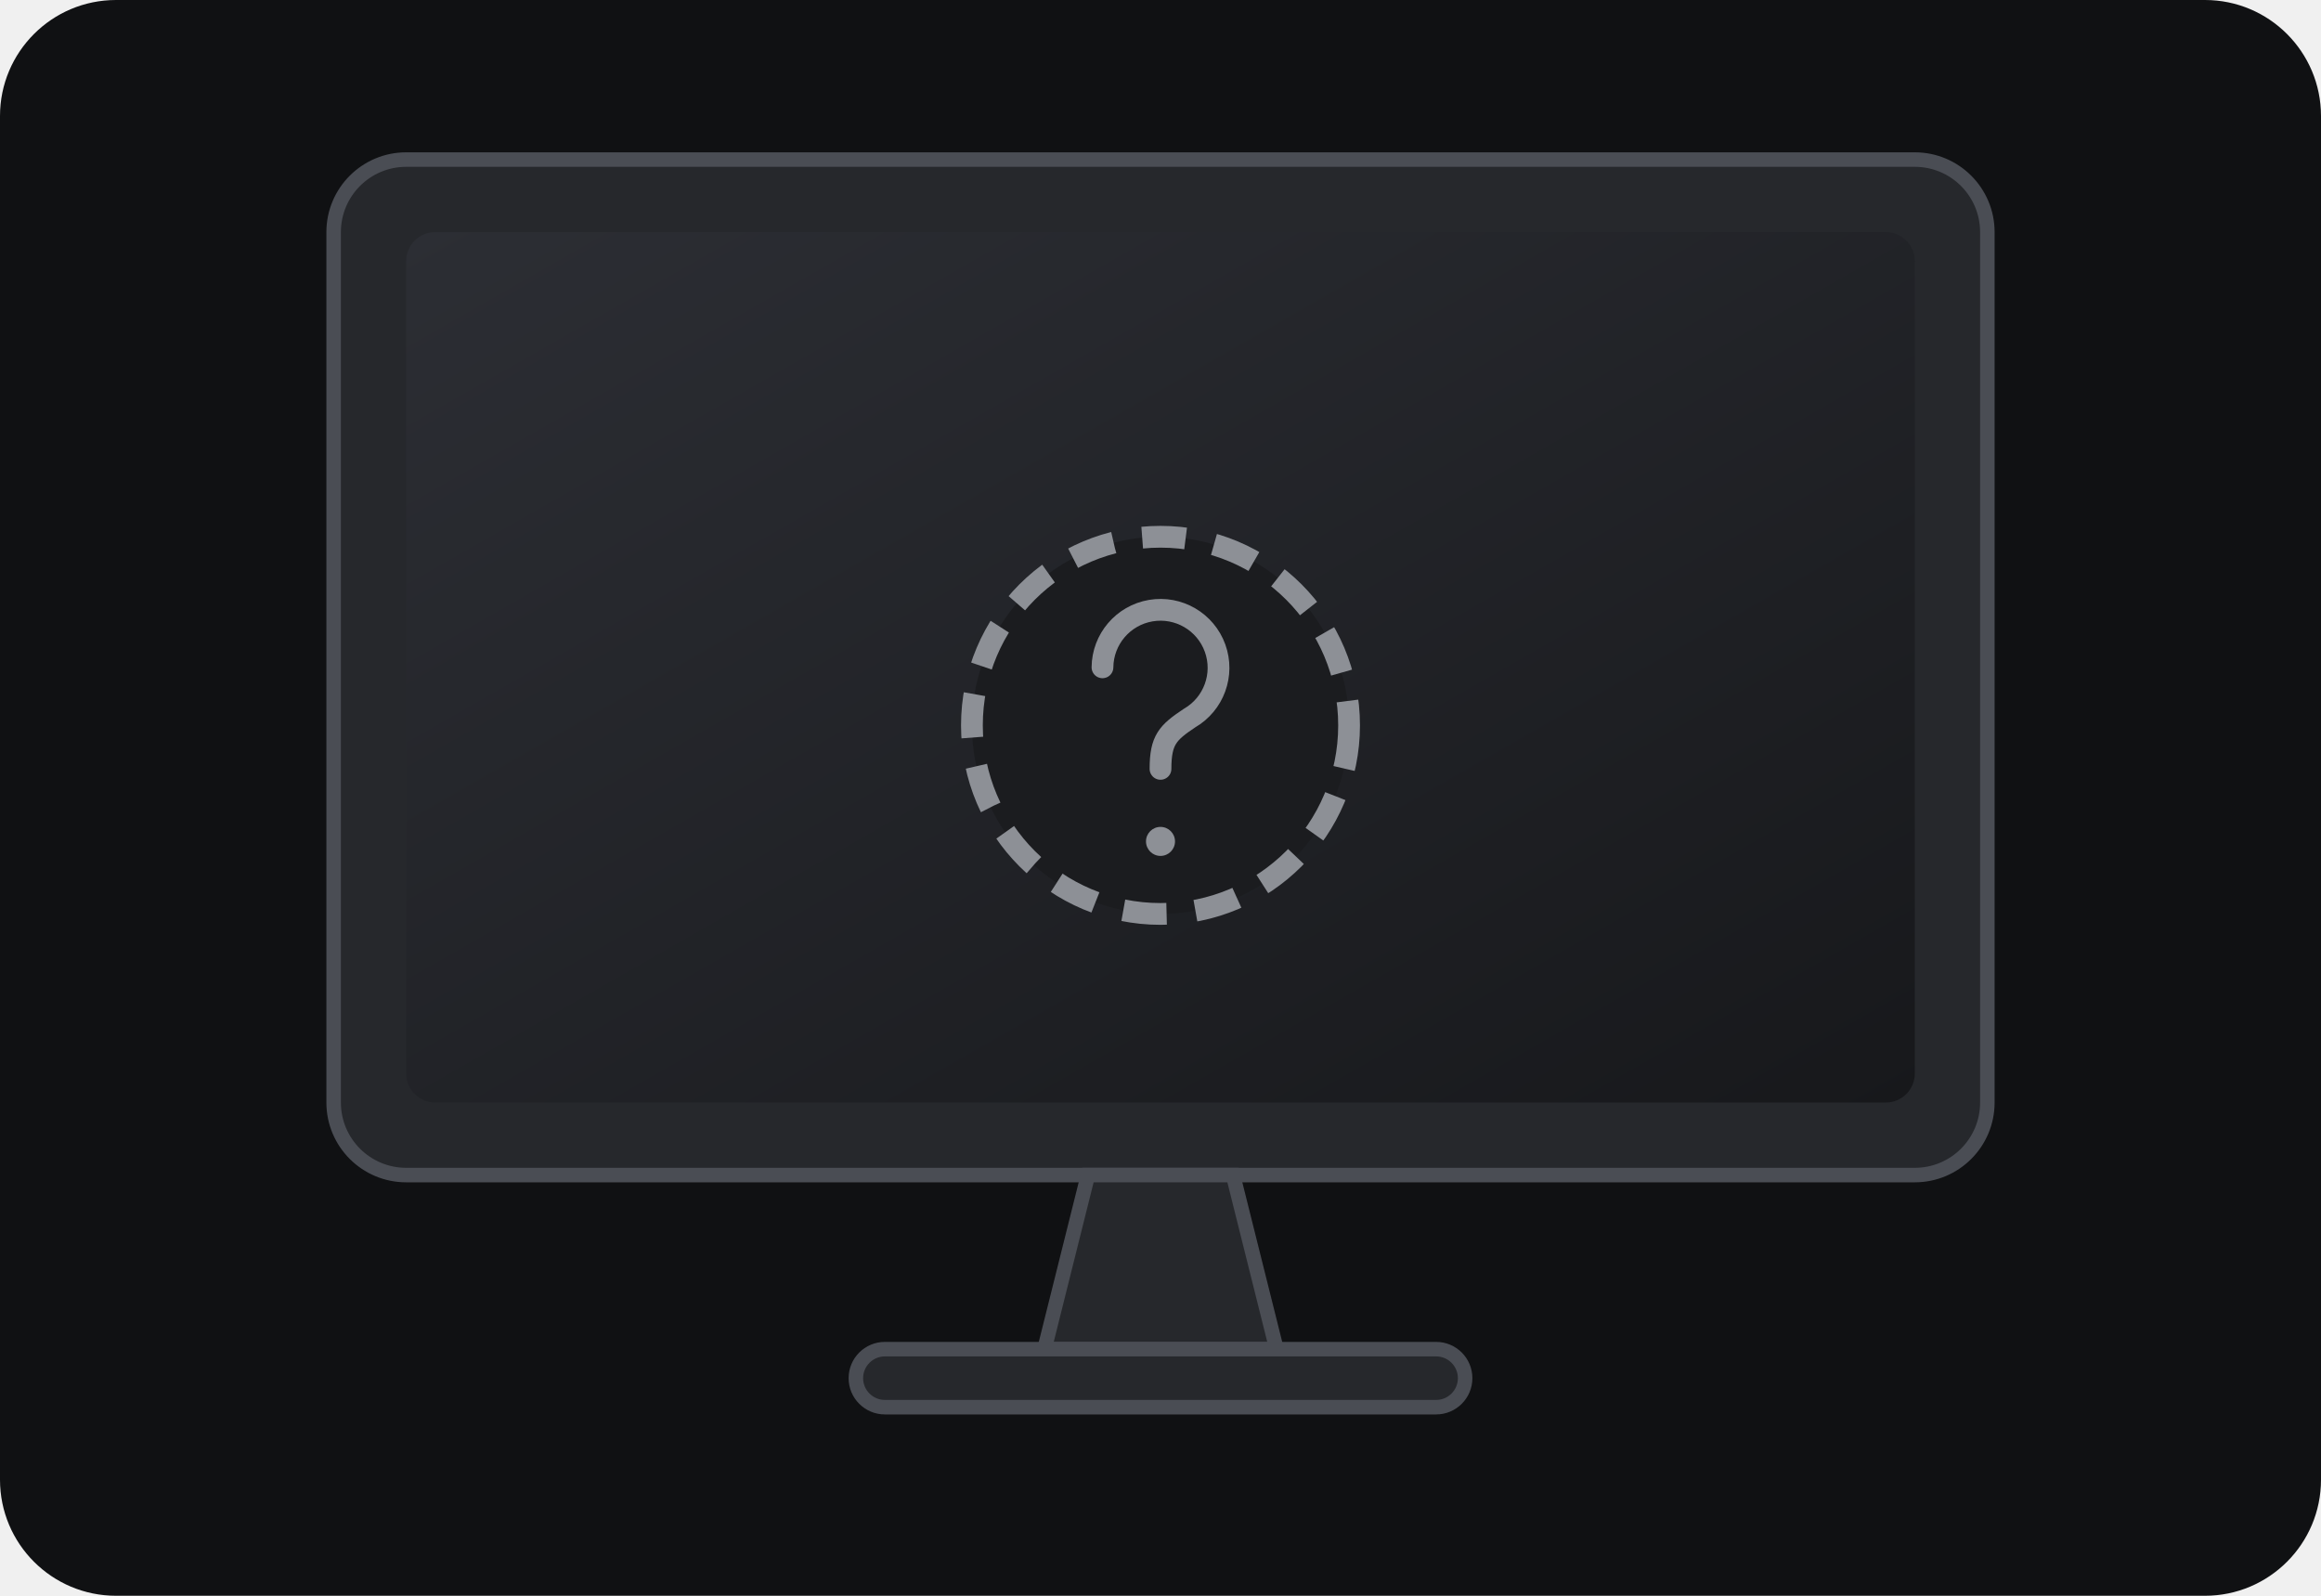
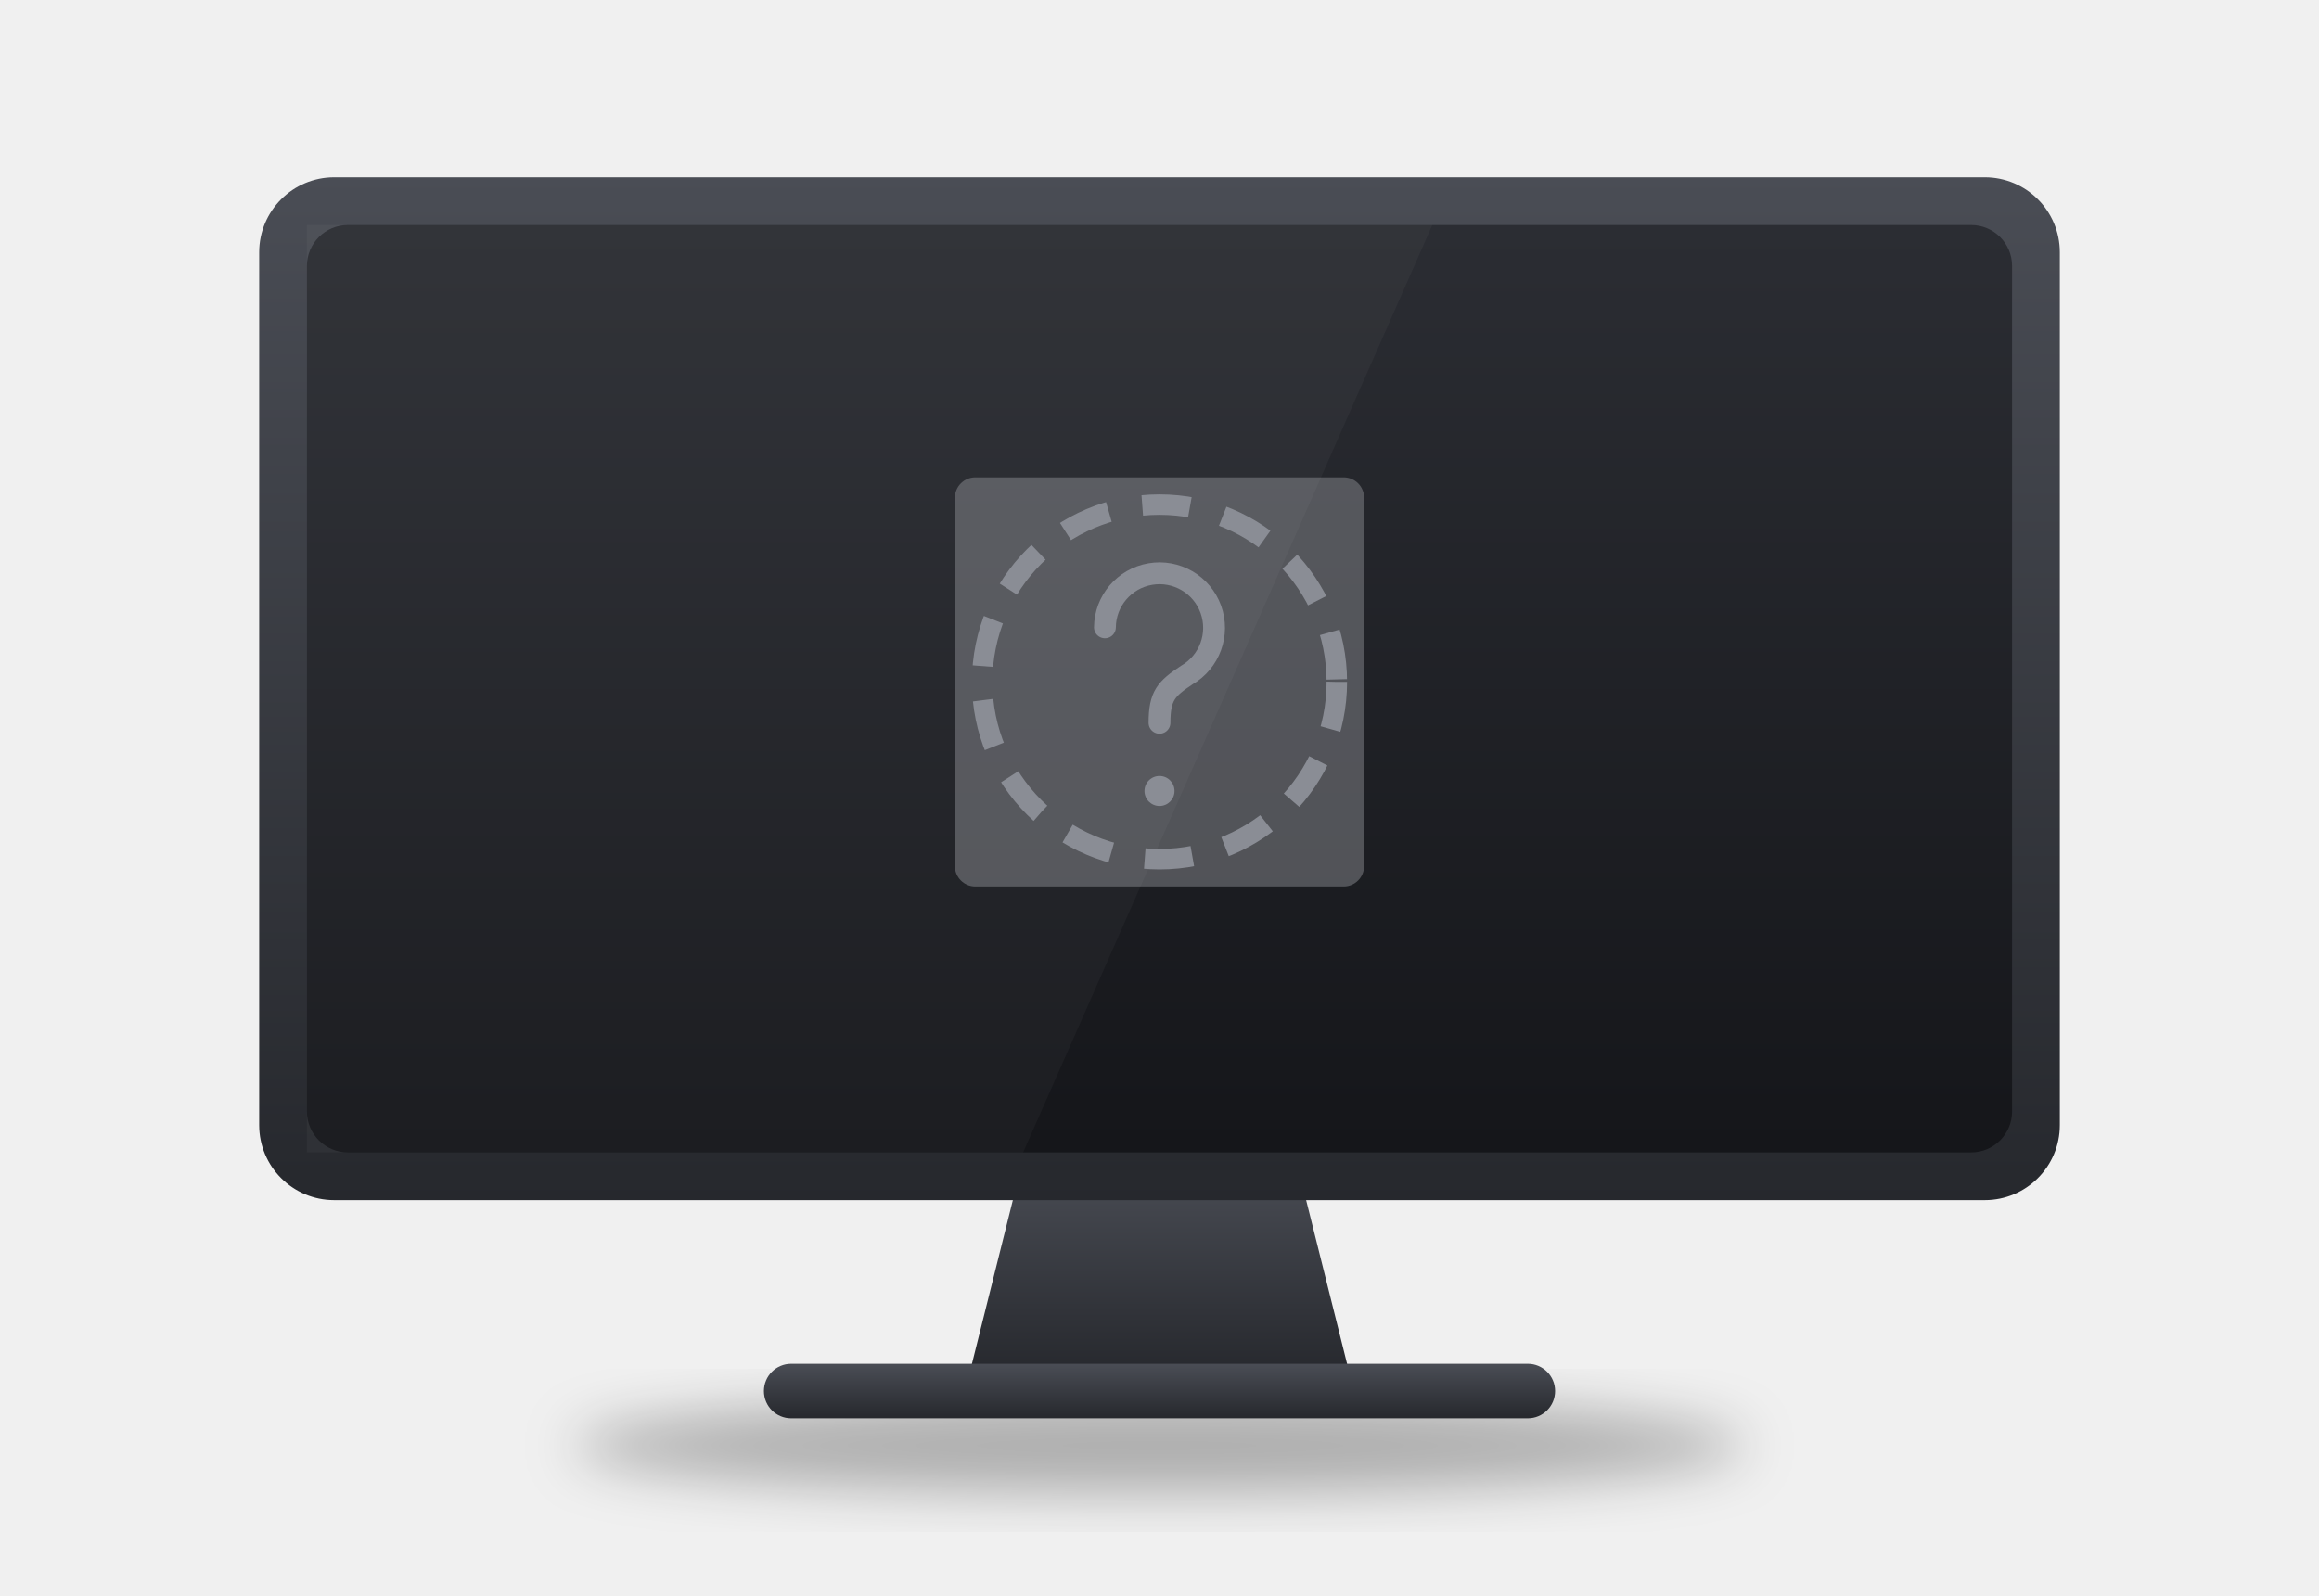
- <svg xmlns="http://www.w3.org/2000/svg" viewBox="0 0 320 220" width="320" height="220">
+ <svg xmlns="http://www.w3.org/2000/svg" viewBox="0 0 340 234" width="340" height="234">
  <defs>
-     <linearGradient id="scr" x1="0" y1="0" x2="1" y2="1">
-       <stop offset="0" stop-color="#2c2e34" />
-       <stop offset="1" stop-color="#17181b" />
+     <linearGradient id="glass" x1="0" y1="0" x2="0" y2="1">
+       <stop offset="0" stop-color="#2b2d33" />
+       <stop offset="1" stop-color="#15161a" />
    </linearGradient>
+     <linearGradient id="bezel" x1="0" y1="0" x2="0" y2="1">
+       <stop offset="0" stop-color="#4a4d55" />
+       <stop offset="1" stop-color="#26282d" />
+     </linearGradient>
+     <linearGradient id="body" x1="0" y1="0" x2="1" y2="1">
+       <stop offset="0" stop-color="#5b5e66" />
+       <stop offset=".5" stop-color="#2d2f35" />
+       <stop offset="1" stop-color="#121316" />
+     </linearGradient>
+     <radialGradient id="lens" cx=".38" cy=".32" r=".8">
+       <stop offset="0" stop-color="#6d7fb8" />
+       <stop offset=".35" stop-color="#1c2236" />
+       <stop offset="1" stop-color="#07080b" />
+     </radialGradient>
+     <radialGradient id="bloomR" cx=".5" cy=".5" r=".5">
+       <stop offset="0" stop-color="#ff5a4d" stop-opacity=".55" />
+       <stop offset="1" stop-color="#ff5a4d" stop-opacity="0" />
+     </radialGradient>
+     <radialGradient id="bloomG" cx=".5" cy=".5" r=".5">
+       <stop offset="0" stop-color="#59f07a" stop-opacity=".45" />
+       <stop offset="1" stop-color="#59f07a" stop-opacity="0" />
+     </radialGradient>
+     <radialGradient id="bloomB" cx=".5" cy=".5" r=".5">
+       <stop offset="0" stop-color="#5a7bff" stop-opacity=".5" />
+       <stop offset="1" stop-color="#5a7bff" stop-opacity="0" />
+     </radialGradient>
    <linearGradient id="beam" x1="0" y1="0" x2="1" y2="0">
      <stop offset="0" stop-color="#ff5a4d" />
-       <stop offset=".33" stop-color="#ffd84a" />
-       <stop offset=".66" stop-color="#4dff7a" />
-       <stop offset="1" stop-color="#4d8bff" />
+       <stop offset=".25" stop-color="#ffb347" />
+       <stop offset=".5" stop-color="#ffe14d" />
+       <stop offset=".75" stop-color="#59f07a" />
+       <stop offset="1" stop-color="#5a7bff" />
    </linearGradient>
-     <radialGradient id="metal" cx=".35" cy=".3" r=".9">
-       <stop offset="0" stop-color="#8d9096" />
-       <stop offset="1" stop-color="#3b3d42" />
-     </radialGradient>
+     <linearGradient id="fadeR" x1="0" y1="0" x2="1" y2="0">
+       <stop offset="0" stop-color="#fff" stop-opacity=".55" />
+       <stop offset="1" stop-color="#fff" stop-opacity="0" />
+     </linearGradient>
+     <mask id="beamMask">
+       <rect x="0" y="0" width="340" height="234" fill="url(#fadeR)" />
+     </mask>
+     <filter id="soft" x="-20%" y="-20%" width="140%" height="140%">
+       <feGaussianBlur stdDeviation="3" />
+     </filter>
+     <filter id="shadow" x="-30%" y="-30%" width="160%" height="170%">
+       <feGaussianBlur stdDeviation="4" />
+     </filter>
  </defs>
-   <rect x="0" y="0" width="320" height="220" rx="16" fill="#101113" />
-   <rect x="46" y="22" width="228" height="140" rx="10" fill="#26282c" stroke="#4a4d54" stroke-width="2" />
-   <rect x="56" y="32" width="208" height="120" rx="4" fill="url(#scr)" />
-   <path d="M150 162 L170 162 L176 186 L144 186 Z" fill="#26282c" stroke="#4a4d54" stroke-width="2" />
-   <rect x="118" y="186" width="84" height="8" rx="4" fill="#26282c" stroke="#4a4d54" stroke-width="2" />
-   <path d="M64 140 h192" stroke="url(#beam)" stroke-width="1.5" opacity=".35" />
-   <circle cx="160" cy="100" r="26" fill="#1b1c1f" stroke="#8d9096" stroke-width="3" stroke-dasharray="6 4" />
-   <path d="M152 92 a8 8 0 1 1 12 7 c-3 2 -4 3 -4 7" stroke="#8d9096" stroke-width="3" fill="none" stroke-linecap="round" />
-   <circle cx="160" cy="116" r="2" fill="#8d9096" />
+   <ellipse cx="170" cy="212" rx="86" ry="7" fill="#000" opacity=".28" filter="url(#shadow)" />
+   <path d="M150 170 L190 170 L198 202 L142 202 Z" fill="url(#bezel)" />
+   <rect x="112" y="200" width="116" height="8" rx="4" fill="url(#bezel)" />
+   <rect x="38" y="26" width="264" height="150" rx="11" fill="url(#bezel)" />
+   <rect x="45" y="33" width="250" height="136" rx="6" fill="url(#glass)" />
+   <rect x="140" y="70" width="60" height="60" rx="3" fill="#7d7f85" opacity=".55" />
+   <path d="M45 33 H210 L150 169 H45 Z" fill="#fff" opacity=".035" />
+   <circle cx="170" cy="100" r="26" fill="none" stroke="#8a8d95" stroke-width="3" stroke-dasharray="7 5" />
+   <path d="M162 92 a8 8 0 1 1 12 7 c-3 2 -4 3 -4 7" stroke="#8a8d95" stroke-width="3.2" fill="none" stroke-linecap="round" />
+   <circle cx="170" cy="116" r="2.2" fill="#8a8d95" />
</svg>
